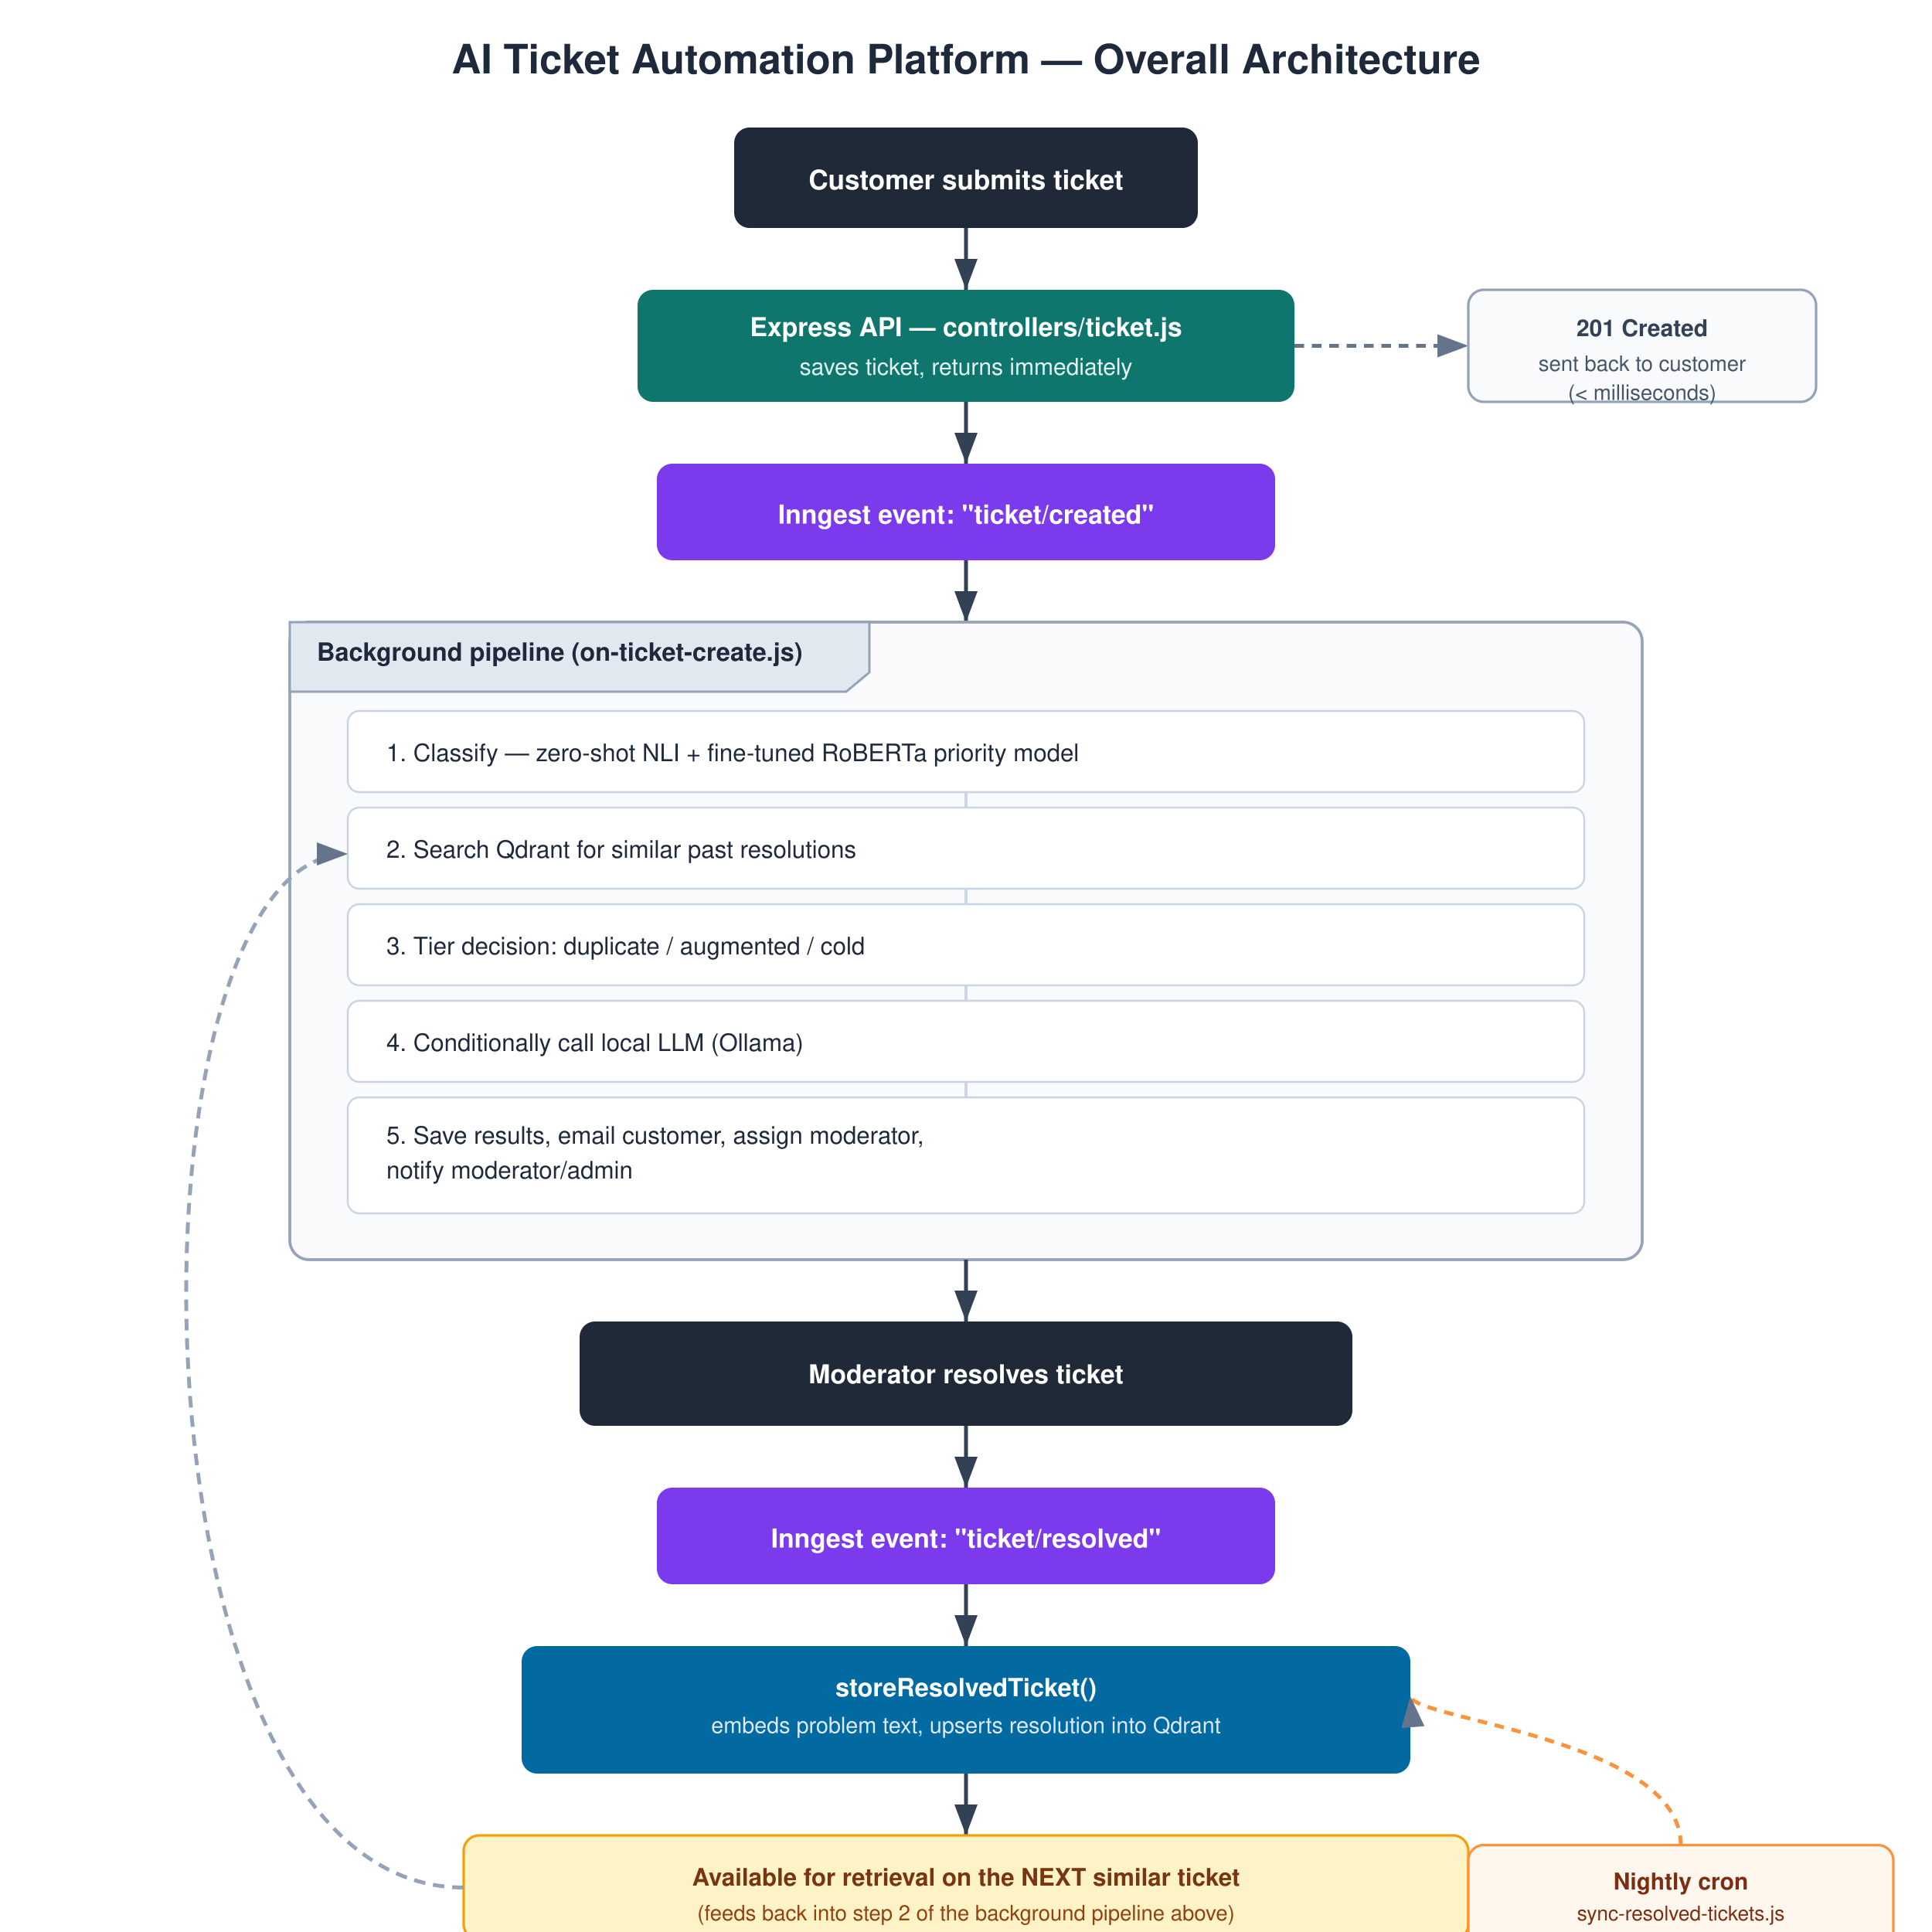
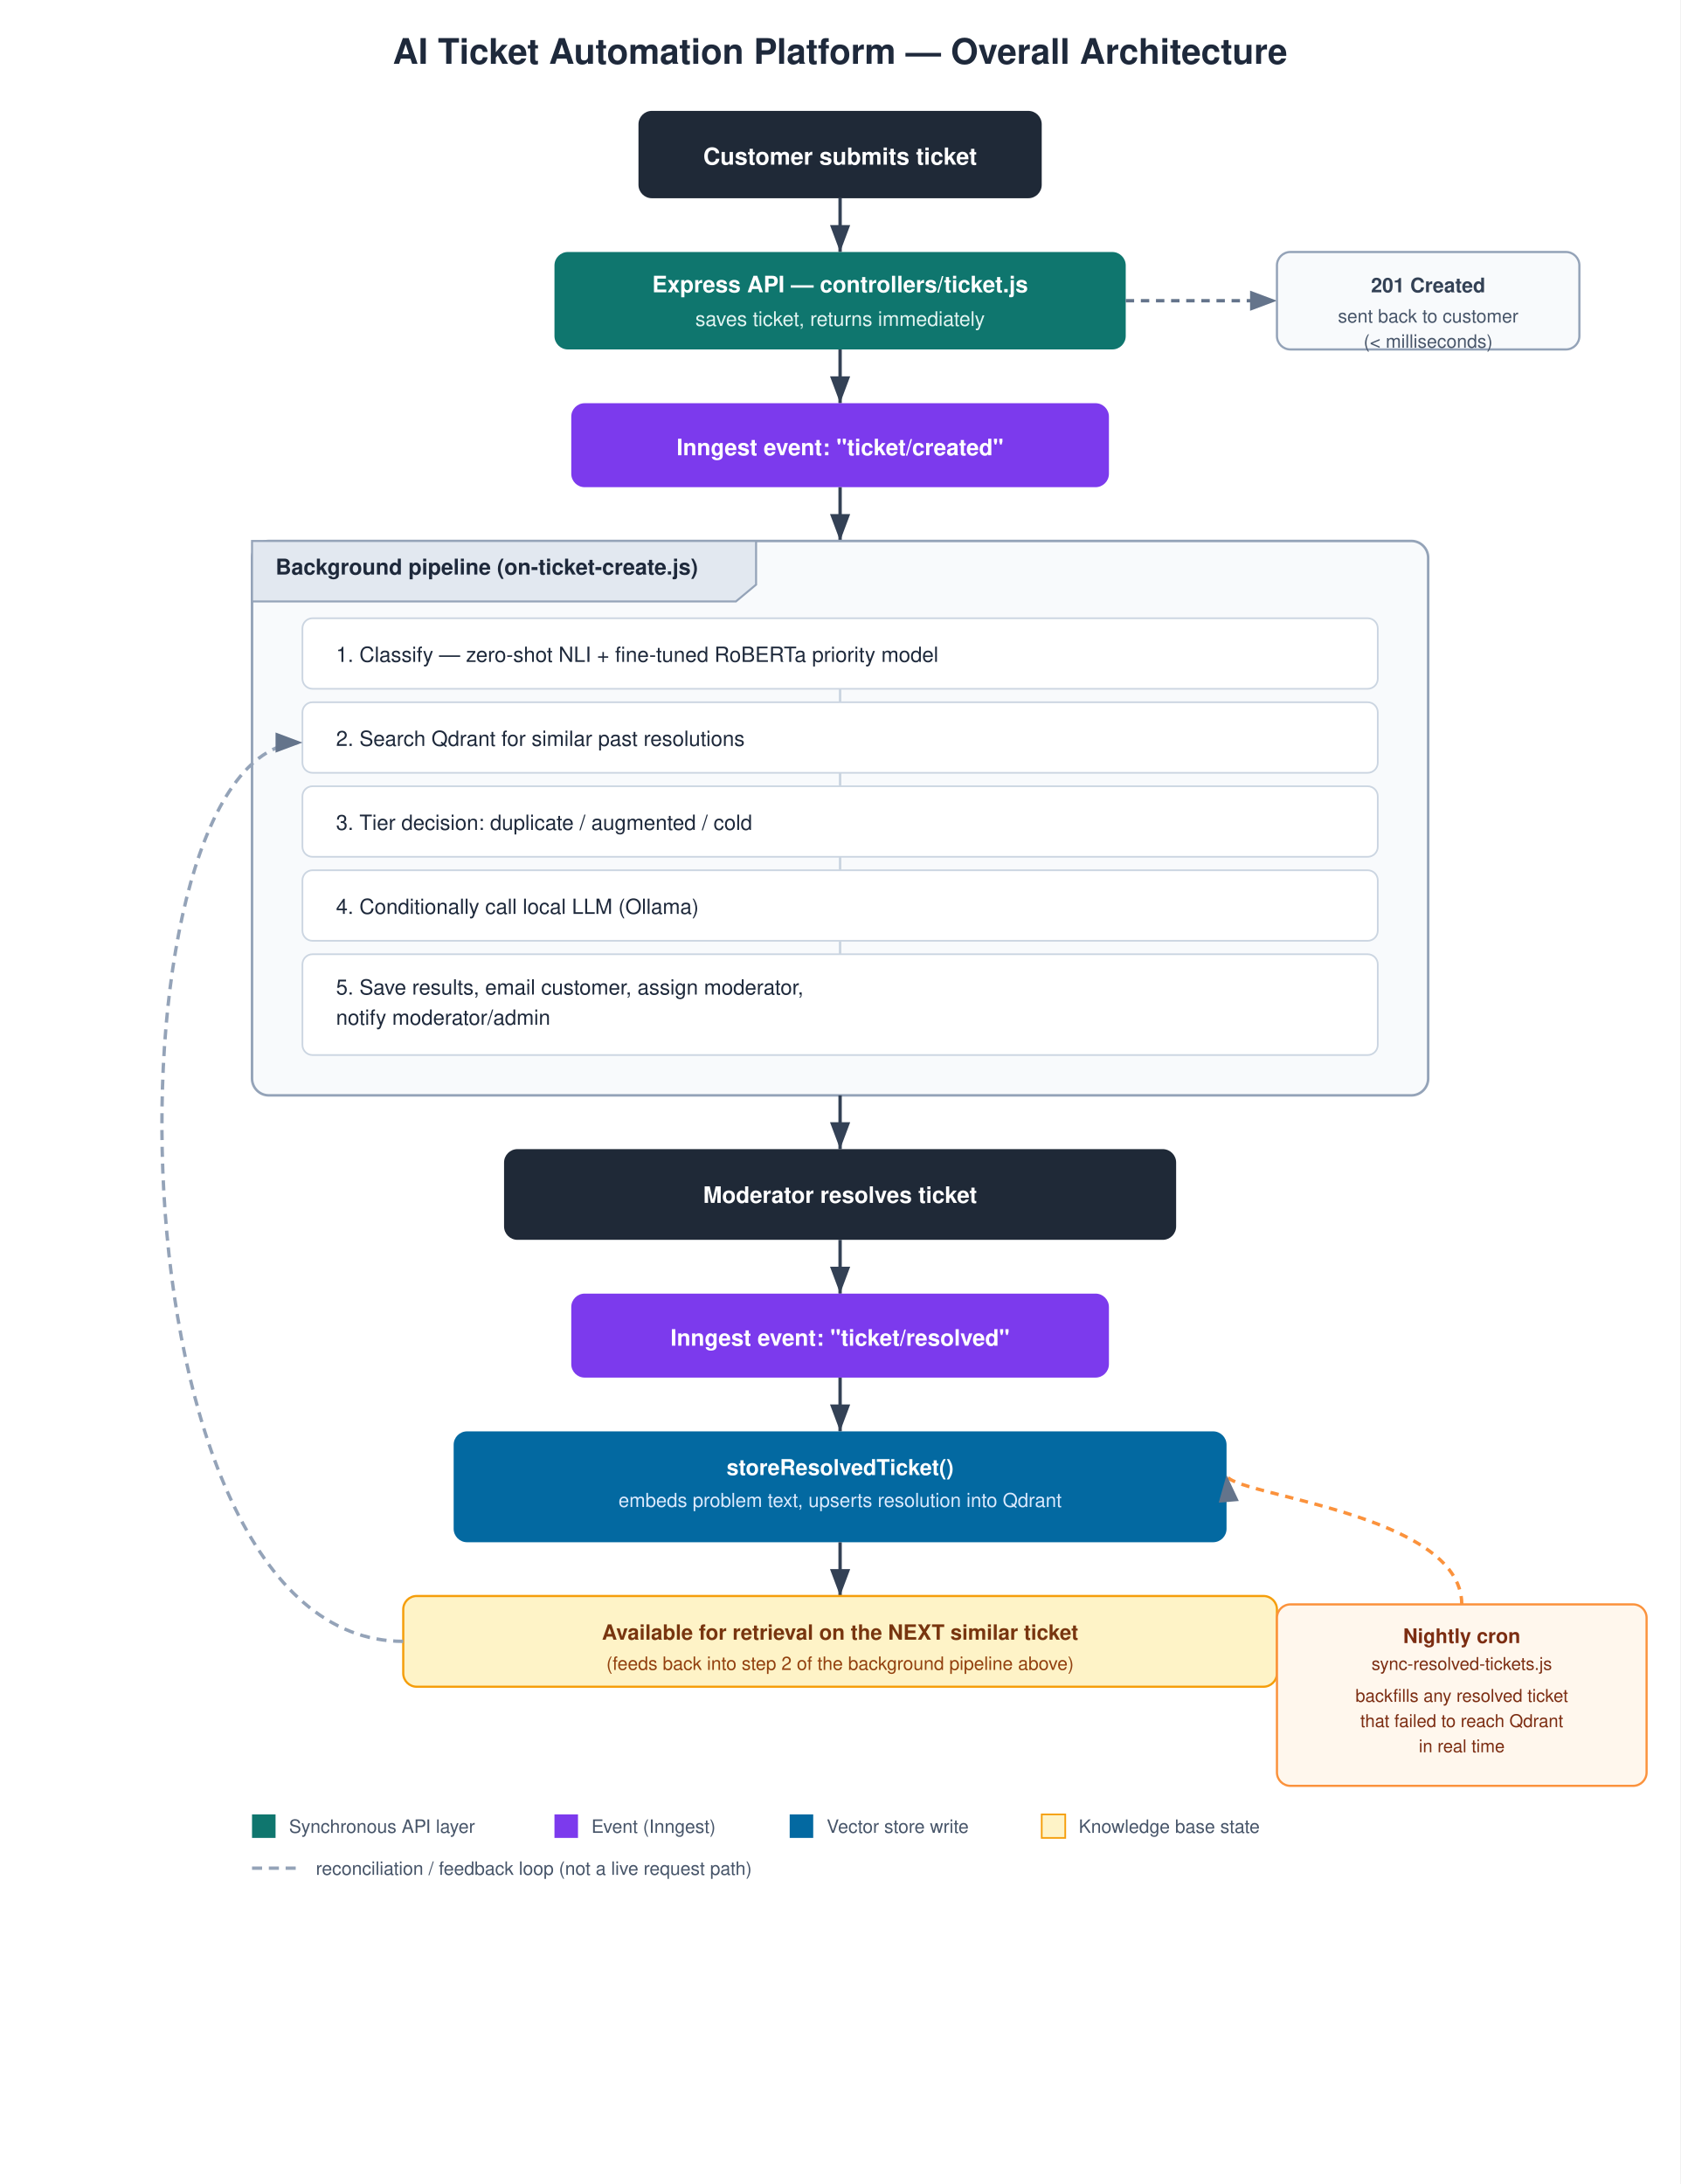
- <svg xmlns="http://www.w3.org/2000/svg" viewBox="0 0 1000 1000" font-family="Helvetica, Arial, sans-serif">
+ <svg xmlns="http://www.w3.org/2000/svg" viewBox="0 0 1000 1300" font-family="Helvetica, Arial, sans-serif">
  <defs>
    <marker id="arrow" markerWidth="10" markerHeight="10" refX="8" refY="3" orient="auto" markerUnits="strokeWidth">
      <path d="M0,0 L8,3 L0,6 Z" fill="#334155" />
    </marker>
    <marker id="arrowGray" markerWidth="10" markerHeight="10" refX="8" refY="3" orient="auto" markerUnits="strokeWidth">
      <path d="M0,0 L8,3 L0,6 Z" fill="#64748b" />
    </marker>
  </defs>
  <rect x="0" y="0" width="1000" height="1500" fill="#ffffff" />
  <text x="500" y="38" text-anchor="middle" font-size="21" font-weight="bold" fill="#1e293b">AI Ticket Automation Platform — Overall Architecture</text>
  <rect x="380" y="66" width="240" height="52" rx="8" fill="#1f2937" />
  <text x="500" y="98" text-anchor="middle" font-size="14" font-weight="bold" fill="#ffffff">Customer submits ticket</text>
  <line x1="500" y1="118" x2="500" y2="150" stroke="#334155" stroke-width="2" marker-end="url(#arrow)" />
  <rect x="330" y="150" width="340" height="58" rx="8" fill="#0f766e" />
  <text x="500" y="174" text-anchor="middle" font-size="13.5" font-weight="bold" fill="#ffffff">Express API — controllers/ticket.js</text>
  <text x="500" y="194" text-anchor="middle" font-size="12" fill="#e2f4f1">saves ticket, returns immediately</text>
  <line x1="670" y1="179" x2="760" y2="179" stroke="#64748b" stroke-width="2" stroke-dasharray="5,4" marker-end="url(#arrowGray)" />
  <rect x="760" y="150" width="180" height="58" rx="8" fill="#f8fafc" stroke="#94a3b8" stroke-width="1.3" />
  <text x="850" y="174" text-anchor="middle" font-size="12" font-weight="bold" fill="#334155">201 Created</text>
  <text x="850" y="192" text-anchor="middle" font-size="11" fill="#475569">sent back to customer</text>
  <text x="850" y="207" text-anchor="middle" font-size="11" fill="#475569">(&lt; milliseconds)</text>
  <line x1="500" y1="208" x2="500" y2="240" stroke="#334155" stroke-width="2" marker-end="url(#arrow)" />
  <rect x="340" y="240" width="320" height="50" rx="8" fill="#7c3aed" />
  <text x="500" y="271" text-anchor="middle" font-size="13.5" font-weight="bold" fill="#ffffff">Inngest event: "ticket/created"</text>
  <line x1="500" y1="290" x2="500" y2="322" stroke="#334155" stroke-width="2" marker-end="url(#arrow)" />
  <rect x="150" y="322" width="700" height="330" rx="10" fill="#f8fafc" stroke="#94a3b8" stroke-width="1.5" />
  <path d="M 150 322 h 300 v 26 l -12 10 h -288 z" fill="#e2e8f0" stroke="#94a3b8" stroke-width="1.2" />
  <text x="164" y="342" font-size="13" font-weight="bold" fill="#1e293b">Background pipeline (on-ticket-create.js)</text>
  <g font-size="12.5" fill="#1e293b">
    <rect x="180" y="368" width="640" height="42" rx="6" fill="#ffffff" stroke="#cbd5e1" />
    <text x="200" y="394">1. Classify — zero-shot NLI + fine-tuned RoBERTa priority model</text>
    <rect x="180" y="418" width="640" height="42" rx="6" fill="#ffffff" stroke="#cbd5e1" />
    <text x="200" y="444">2. Search Qdrant for similar past resolutions</text>
    <rect x="180" y="468" width="640" height="42" rx="6" fill="#ffffff" stroke="#cbd5e1" />
    <text x="200" y="494">3. Tier decision: duplicate / augmented / cold</text>
    <rect x="180" y="518" width="640" height="42" rx="6" fill="#ffffff" stroke="#cbd5e1" />
    <text x="200" y="544">4. Conditionally call local LLM (Ollama)</text>
    <rect x="180" y="568" width="640" height="60" rx="6" fill="#ffffff" stroke="#cbd5e1" />
    <text x="200" y="592">5. Save results, email customer, assign moderator,</text>
    <text x="200" y="610">   notify moderator/admin</text>
  </g>
  <line x1="500" y1="410" x2="500" y2="418" stroke="#cbd5e1" stroke-width="1.5" />
  <line x1="500" y1="460" x2="500" y2="468" stroke="#cbd5e1" stroke-width="1.5" />
  <line x1="500" y1="510" x2="500" y2="518" stroke="#cbd5e1" stroke-width="1.5" />
  <line x1="500" y1="560" x2="500" y2="568" stroke="#cbd5e1" stroke-width="1.5" />
  <line x1="500" y1="652" x2="500" y2="684" stroke="#334155" stroke-width="2" marker-end="url(#arrow)" />
  <rect x="300" y="684" width="400" height="54" rx="8" fill="#1f2937" />
  <text x="500" y="716" text-anchor="middle" font-size="13.5" font-weight="bold" fill="#ffffff">Moderator resolves ticket</text>
  <line x1="500" y1="738" x2="500" y2="770" stroke="#334155" stroke-width="2" marker-end="url(#arrow)" />
  <rect x="340" y="770" width="320" height="50" rx="8" fill="#7c3aed" />
  <text x="500" y="801" text-anchor="middle" font-size="13.5" font-weight="bold" fill="#ffffff">Inngest event: "ticket/resolved"</text>
  <line x1="500" y1="820" x2="500" y2="852" stroke="#334155" stroke-width="2" marker-end="url(#arrow)" />
  <rect x="270" y="852" width="460" height="66" rx="8" fill="#0369a1" />
  <text x="500" y="878" text-anchor="middle" font-size="13" font-weight="bold" fill="#ffffff">storeResolvedTicket()</text>
  <text x="500" y="897" text-anchor="middle" font-size="11.5" fill="#dbeafe">embeds problem text, upserts resolution into Qdrant</text>
  <line x1="500" y1="918" x2="500" y2="950" stroke="#334155" stroke-width="2" marker-end="url(#arrow)" />
  <rect x="240" y="950" width="520" height="54" rx="8" fill="#fef3c7" stroke="#f59e0b" stroke-width="1.3" />
  <text x="500" y="976" text-anchor="middle" font-size="12.5" font-weight="bold" fill="#78350f">Available for retrieval on the NEXT similar ticket</text>
  <text x="500" y="994" text-anchor="middle" font-size="11" fill="#92400e">(feeds back into step 2 of the background pipeline above)</text>
  <path d="M 240 977 C 60 977, 60 442, 180 442" fill="none" stroke="#94a3b8" stroke-width="2" stroke-dasharray="6,4" marker-end="url(#arrowGray)" />
  <rect x="760" y="955" width="220" height="108" rx="8" fill="#fff7ed" stroke="#fb923c" stroke-width="1.3" />
  <text x="870" y="978" text-anchor="middle" font-size="12" font-weight="bold" fill="#7c2d12">Nightly cron</text>
  <text x="870" y="994" text-anchor="middle" font-size="10.5" fill="#7c2d12">sync-resolved-tickets.js</text>
  <text x="870" y="1013" text-anchor="middle" font-size="10.5" fill="#7c2d12">backfills any resolved ticket</text>
  <text x="870" y="1028" text-anchor="middle" font-size="10.5" fill="#7c2d12">that failed to reach Qdrant</text>
  <text x="870" y="1043" text-anchor="middle" font-size="10.5" fill="#7c2d12">in real time</text>
  <path d="M 870 955 C 870 900, 731 890, 730 878" fill="none" stroke="#fb923c" stroke-width="2" stroke-dasharray="5,4" marker-end="url(#arrowGray)" />
  <g font-size="11" fill="#475569">
    <rect x="150" y="1080" width="14" height="14" fill="#0f766e" />
    <text x="172" y="1091">Synchronous API layer</text>
    <rect x="330" y="1080" width="14" height="14" fill="#7c3aed" />
    <text x="352" y="1091">Event (Inngest)</text>
    <rect x="470" y="1080" width="14" height="14" fill="#0369a1" />
    <text x="492" y="1091">Vector store write</text>
    <rect x="620" y="1080" width="14" height="14" fill="#fef3c7" stroke="#f59e0b" />
    <text x="642" y="1091">Knowledge base state</text>
    <line x1="150" y1="1112" x2="180" y2="1112" stroke="#94a3b8" stroke-width="2" stroke-dasharray="6,4" />
    <text x="188" y="1116">reconciliation / feedback loop (not a live request path)</text>
  </g>
</svg>
